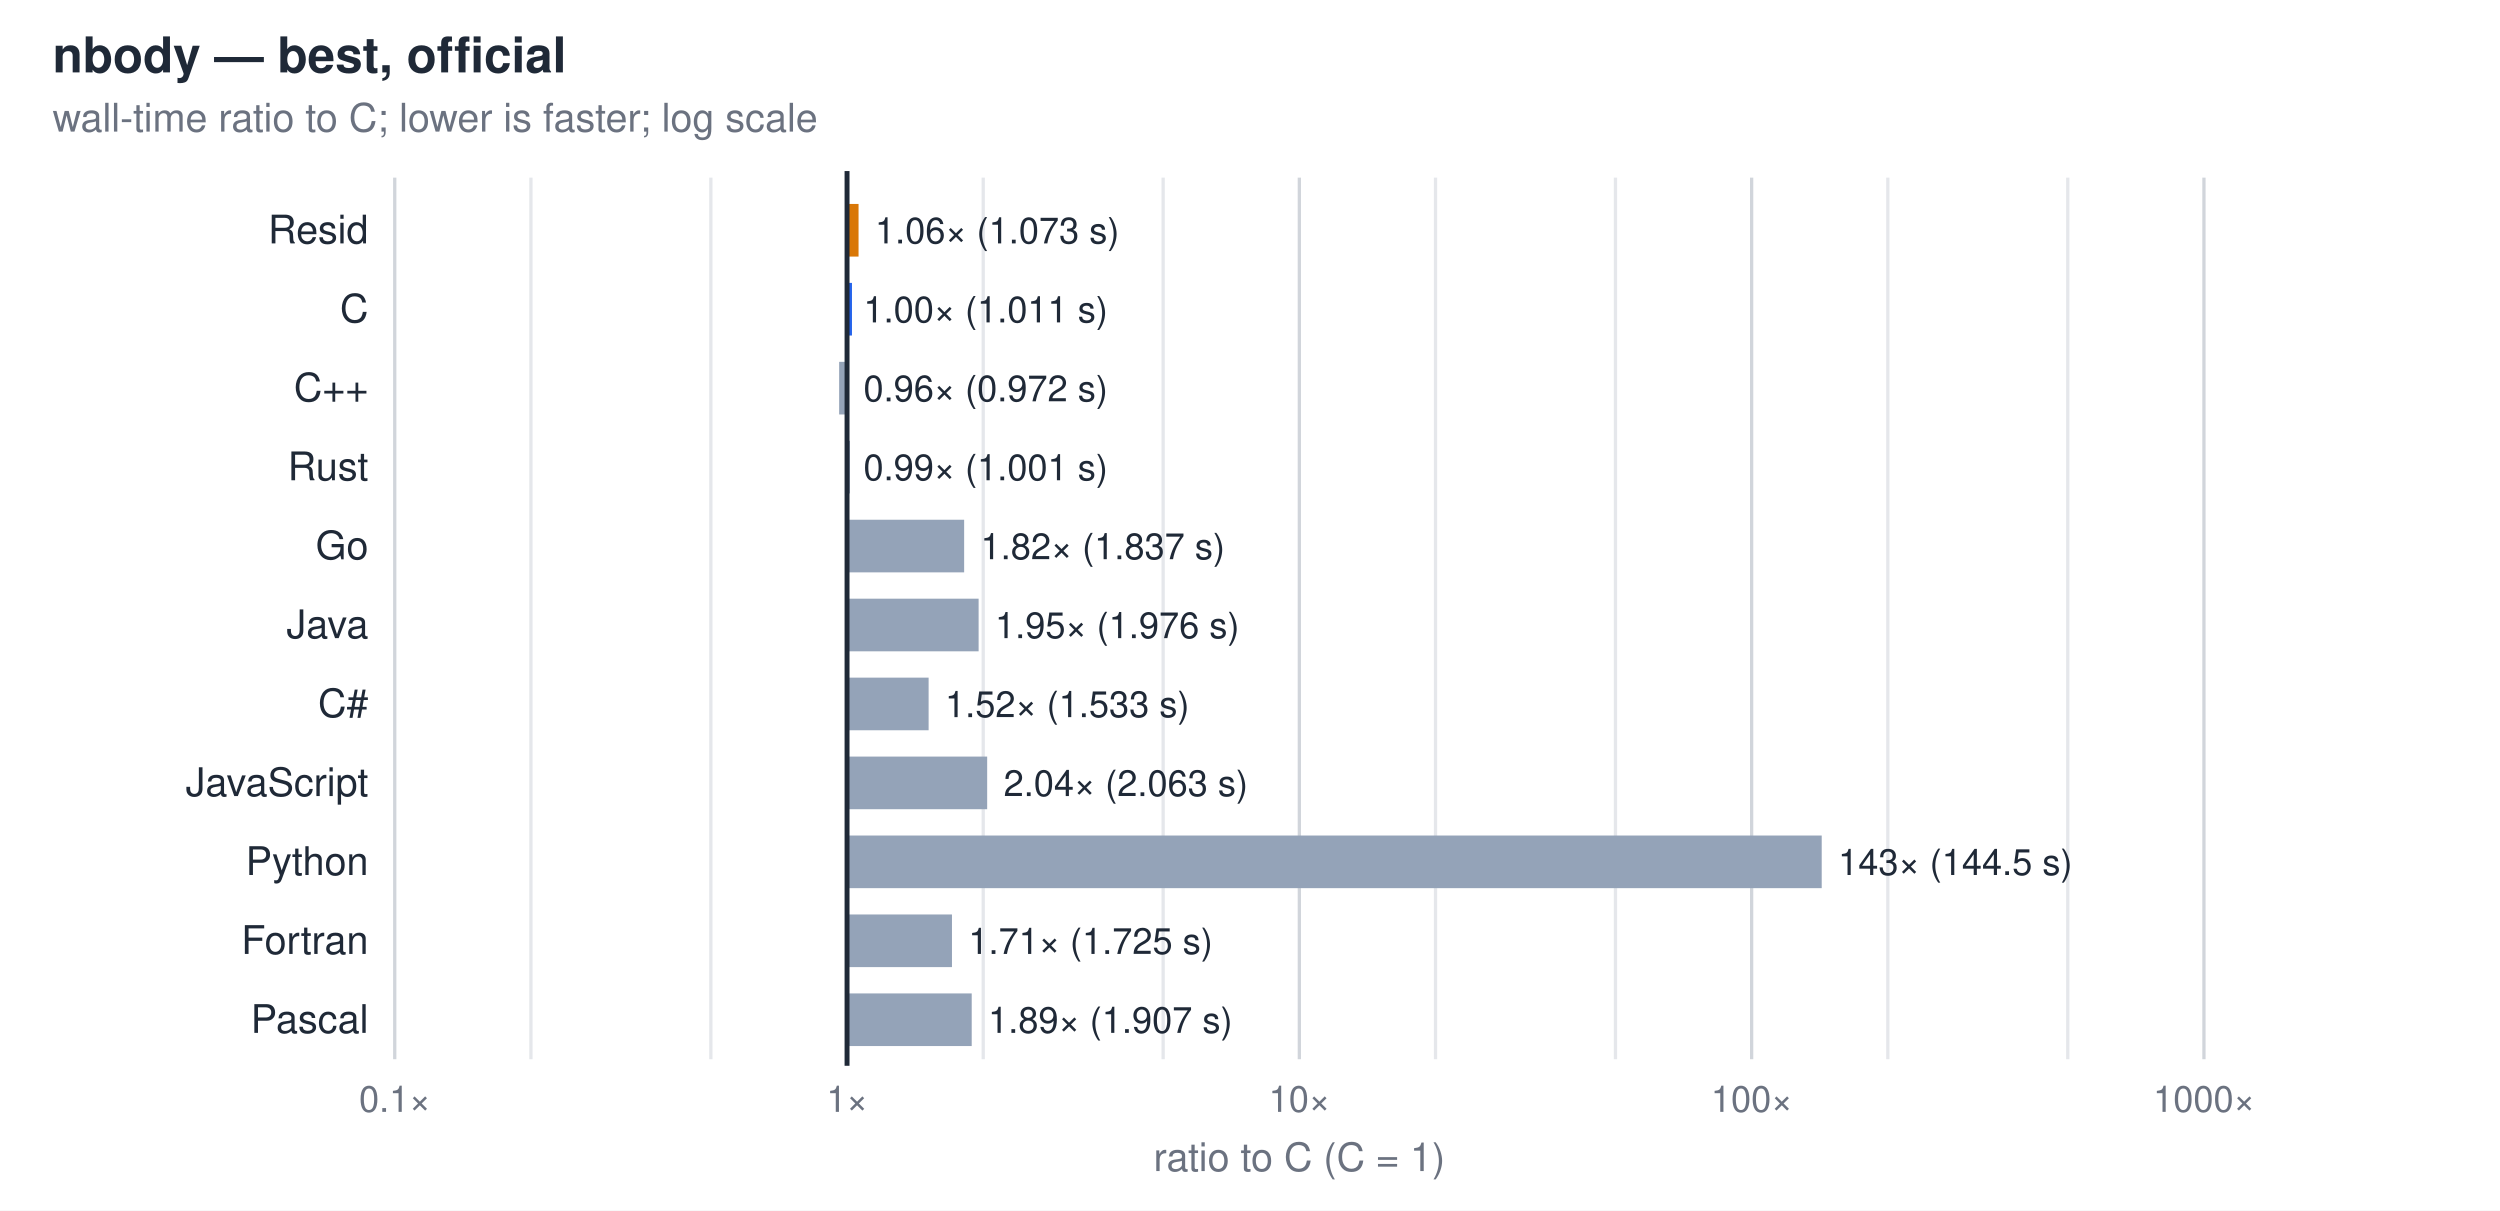
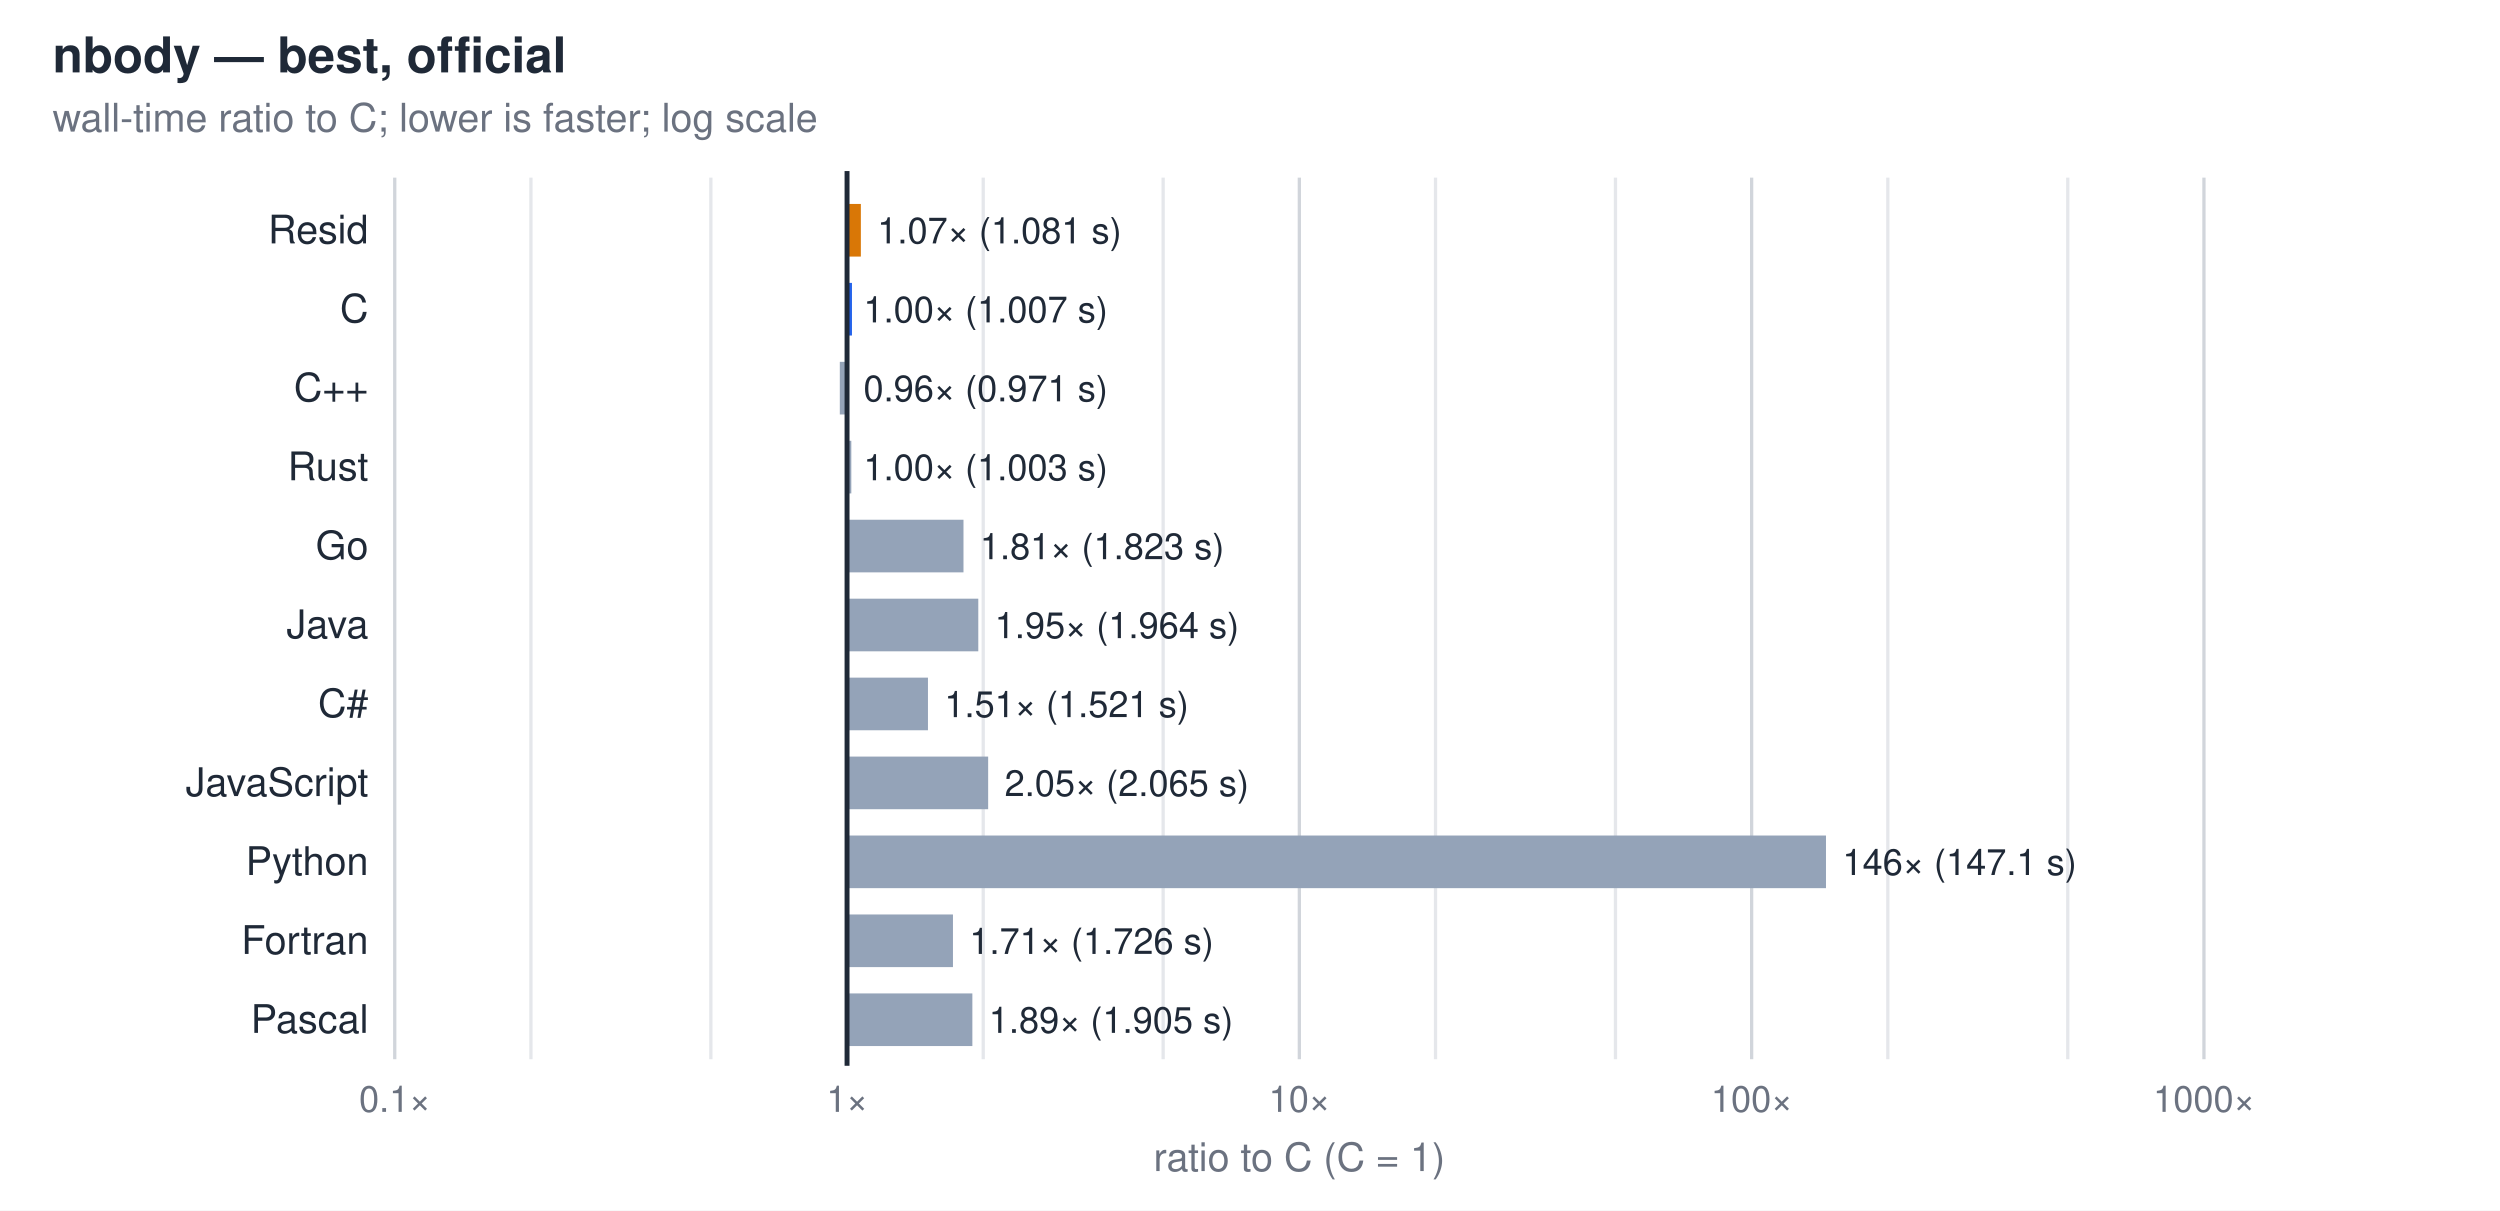
<svg xmlns="http://www.w3.org/2000/svg" width="760" height="368" viewBox="0 0 760 368" font-family="Helvetica, Arial, sans-serif" font-size="12">
  <rect x="0" y="0" width="760" height="368" fill="#ffffff" />
  <text x="16" y="22" font-size="15" font-weight="bold" fill="#1f2937">nbody — best, official</text>
  <text x="16" y="40" fill="#6b7280">wall-time ratio to C; lower is faster; log scale</text>
  <line x1="120.0" y1="54" x2="120.0" y2="322" stroke="#d1d5db" stroke-width="1" />
  <text x="120.0" y="338" text-anchor="middle" fill="#6b7280" font-size="11">0.1×</text>
  <line x1="161.4" y1="54" x2="161.4" y2="322" stroke="#e5e7eb" stroke-width="1" />
  <line x1="216.1" y1="54" x2="216.1" y2="322" stroke="#e5e7eb" stroke-width="1" />
  <line x1="257.5" y1="54" x2="257.5" y2="322" stroke="#d1d5db" stroke-width="1" />
  <text x="257.5" y="338" text-anchor="middle" fill="#6b7280" font-size="11">1×</text>
  <line x1="298.9" y1="54" x2="298.9" y2="322" stroke="#e5e7eb" stroke-width="1" />
  <line x1="353.6" y1="54" x2="353.6" y2="322" stroke="#e5e7eb" stroke-width="1" />
  <line x1="395.0" y1="54" x2="395.0" y2="322" stroke="#d1d5db" stroke-width="1" />
  <text x="395.0" y="338" text-anchor="middle" fill="#6b7280" font-size="11">10×</text>
  <line x1="436.4" y1="54" x2="436.4" y2="322" stroke="#e5e7eb" stroke-width="1" />
  <line x1="491.1" y1="54" x2="491.1" y2="322" stroke="#e5e7eb" stroke-width="1" />
  <line x1="532.5" y1="54" x2="532.5" y2="322" stroke="#d1d5db" stroke-width="1" />
  <text x="532.5" y="338" text-anchor="middle" fill="#6b7280" font-size="11">100×</text>
  <line x1="573.9" y1="54" x2="573.9" y2="322" stroke="#e5e7eb" stroke-width="1" />
  <line x1="628.6" y1="54" x2="628.6" y2="322" stroke="#e5e7eb" stroke-width="1" />
  <line x1="670.0" y1="54" x2="670.0" y2="322" stroke="#d1d5db" stroke-width="1" />
  <text x="670.0" y="338" text-anchor="middle" fill="#6b7280" font-size="11">1000×</text>
  <text x="112" y="74.0" text-anchor="end" fill="#1f2937">Resid</text>
-   <rect x="257.5" y="62" width="3.5" height="16" fill="#d97706" />
-   <text x="266.0" y="74.0" fill="#1f2937" font-size="11">1.06×  (1.073 s)</text>
+   <rect x="257.5" y="62" width="4.2" height="16" fill="#d97706" />
+   <text x="266.7" y="74.0" fill="#1f2937" font-size="11">1.07×  (1.081 s)</text>
  <text x="112" y="98.0" text-anchor="end" fill="#1f2937">C</text>
  <rect x="257.5" y="86" width="1.5" height="16" fill="#2563eb" />
-   <text x="262.5" y="98.0" fill="#1f2937" font-size="11">1.00×  (1.011 s)</text>
+   <text x="262.5" y="98.0" fill="#1f2937" font-size="11">1.00×  (1.007 s)</text>
  <text x="112" y="122.0" text-anchor="end" fill="#1f2937">C++</text>
-   <rect x="255.1" y="110" width="2.4" height="16" fill="#94a3b8" />
-   <text x="262.5" y="122.0" fill="#1f2937" font-size="11">0.96×  (0.972 s)</text>
+   <rect x="255.3" y="110" width="2.2" height="16" fill="#94a3b8" />
+   <text x="262.5" y="122.0" fill="#1f2937" font-size="11">0.96×  (0.971 s)</text>
  <text x="112" y="146.0" text-anchor="end" fill="#1f2937">Rust</text>
-   <rect x="256.9" y="134" width="1.5" height="16" fill="#94a3b8" />
-   <text x="262.5" y="146.0" fill="#1f2937" font-size="11">0.99×  (1.001 s)</text>
+   <rect x="257.3" y="134" width="1.5" height="16" fill="#94a3b8" />
+   <text x="262.5" y="146.0" fill="#1f2937" font-size="11">1.00×  (1.003 s)</text>
  <text x="112" y="170.0" text-anchor="end" fill="#1f2937">Go</text>
-   <rect x="257.5" y="158" width="35.6" height="16" fill="#94a3b8" />
-   <text x="298.1" y="170.0" fill="#1f2937" font-size="11">1.82×  (1.837 s)</text>
+   <rect x="257.5" y="158" width="35.4" height="16" fill="#94a3b8" />
+   <text x="297.9" y="170.0" fill="#1f2937" font-size="11">1.81×  (1.823 s)</text>
  <text x="112" y="194.0" text-anchor="end" fill="#1f2937">Java</text>
-   <rect x="257.5" y="182" width="40.0" height="16" fill="#94a3b8" />
-   <text x="302.5" y="194.0" fill="#1f2937" font-size="11">1.95×  (1.976 s)</text>
+   <rect x="257.5" y="182" width="39.9" height="16" fill="#94a3b8" />
+   <text x="302.4" y="194.0" fill="#1f2937" font-size="11">1.95×  (1.964 s)</text>
  <text x="112" y="218.0" text-anchor="end" fill="#1f2937">C#</text>
-   <rect x="257.5" y="206" width="24.8" height="16" fill="#94a3b8" />
-   <text x="287.3" y="218.0" fill="#1f2937" font-size="11">1.52×  (1.533 s)</text>
+   <rect x="257.5" y="206" width="24.6" height="16" fill="#94a3b8" />
+   <text x="287.1" y="218.0" fill="#1f2937" font-size="11">1.51×  (1.521 s)</text>
  <text x="112" y="242.0" text-anchor="end" fill="#1f2937">JavaScript</text>
-   <rect x="257.5" y="230" width="42.6" height="16" fill="#94a3b8" />
-   <text x="305.1" y="242.0" fill="#1f2937" font-size="11">2.04×  (2.063 s)</text>
+   <rect x="257.5" y="230" width="42.9" height="16" fill="#94a3b8" />
+   <text x="305.4" y="242.0" fill="#1f2937" font-size="11">2.05×  (2.065 s)</text>
  <text x="112" y="266.0" text-anchor="end" fill="#1f2937">Python</text>
-   <rect x="257.5" y="254" width="296.3" height="16" fill="#94a3b8" />
-   <text x="558.8" y="266.0" fill="#1f2937" font-size="11">143×  (144.5 s)</text>
+   <rect x="257.5" y="254" width="297.6" height="16" fill="#94a3b8" />
+   <text x="560.1" y="266.0" fill="#1f2937" font-size="11">146×  (147.1 s)</text>
  <text x="112" y="290.0" text-anchor="end" fill="#1f2937">Fortran</text>
-   <rect x="257.5" y="278" width="31.9" height="16" fill="#94a3b8" />
-   <text x="294.4" y="290.0" fill="#1f2937" font-size="11">1.71×  (1.725 s)</text>
+   <rect x="257.5" y="278" width="32.2" height="16" fill="#94a3b8" />
+   <text x="294.7" y="290.0" fill="#1f2937" font-size="11">1.71×  (1.726 s)</text>
  <text x="112" y="314.0" text-anchor="end" fill="#1f2937">Pascal</text>
-   <rect x="257.5" y="302" width="37.9" height="16" fill="#94a3b8" />
-   <text x="300.4" y="314.0" fill="#1f2937" font-size="11">1.89×  (1.907 s)</text>
+   <rect x="257.5" y="302" width="38.1" height="16" fill="#94a3b8" />
+   <text x="300.6" y="314.0" fill="#1f2937" font-size="11">1.89×  (1.905 s)</text>
  <line x1="257.5" y1="52" x2="257.5" y2="324" stroke="#1f2937" stroke-width="1.5" />
  <text x="395.0" y="356" text-anchor="middle" fill="#6b7280">ratio to C (C = 1)</text>
</svg>
